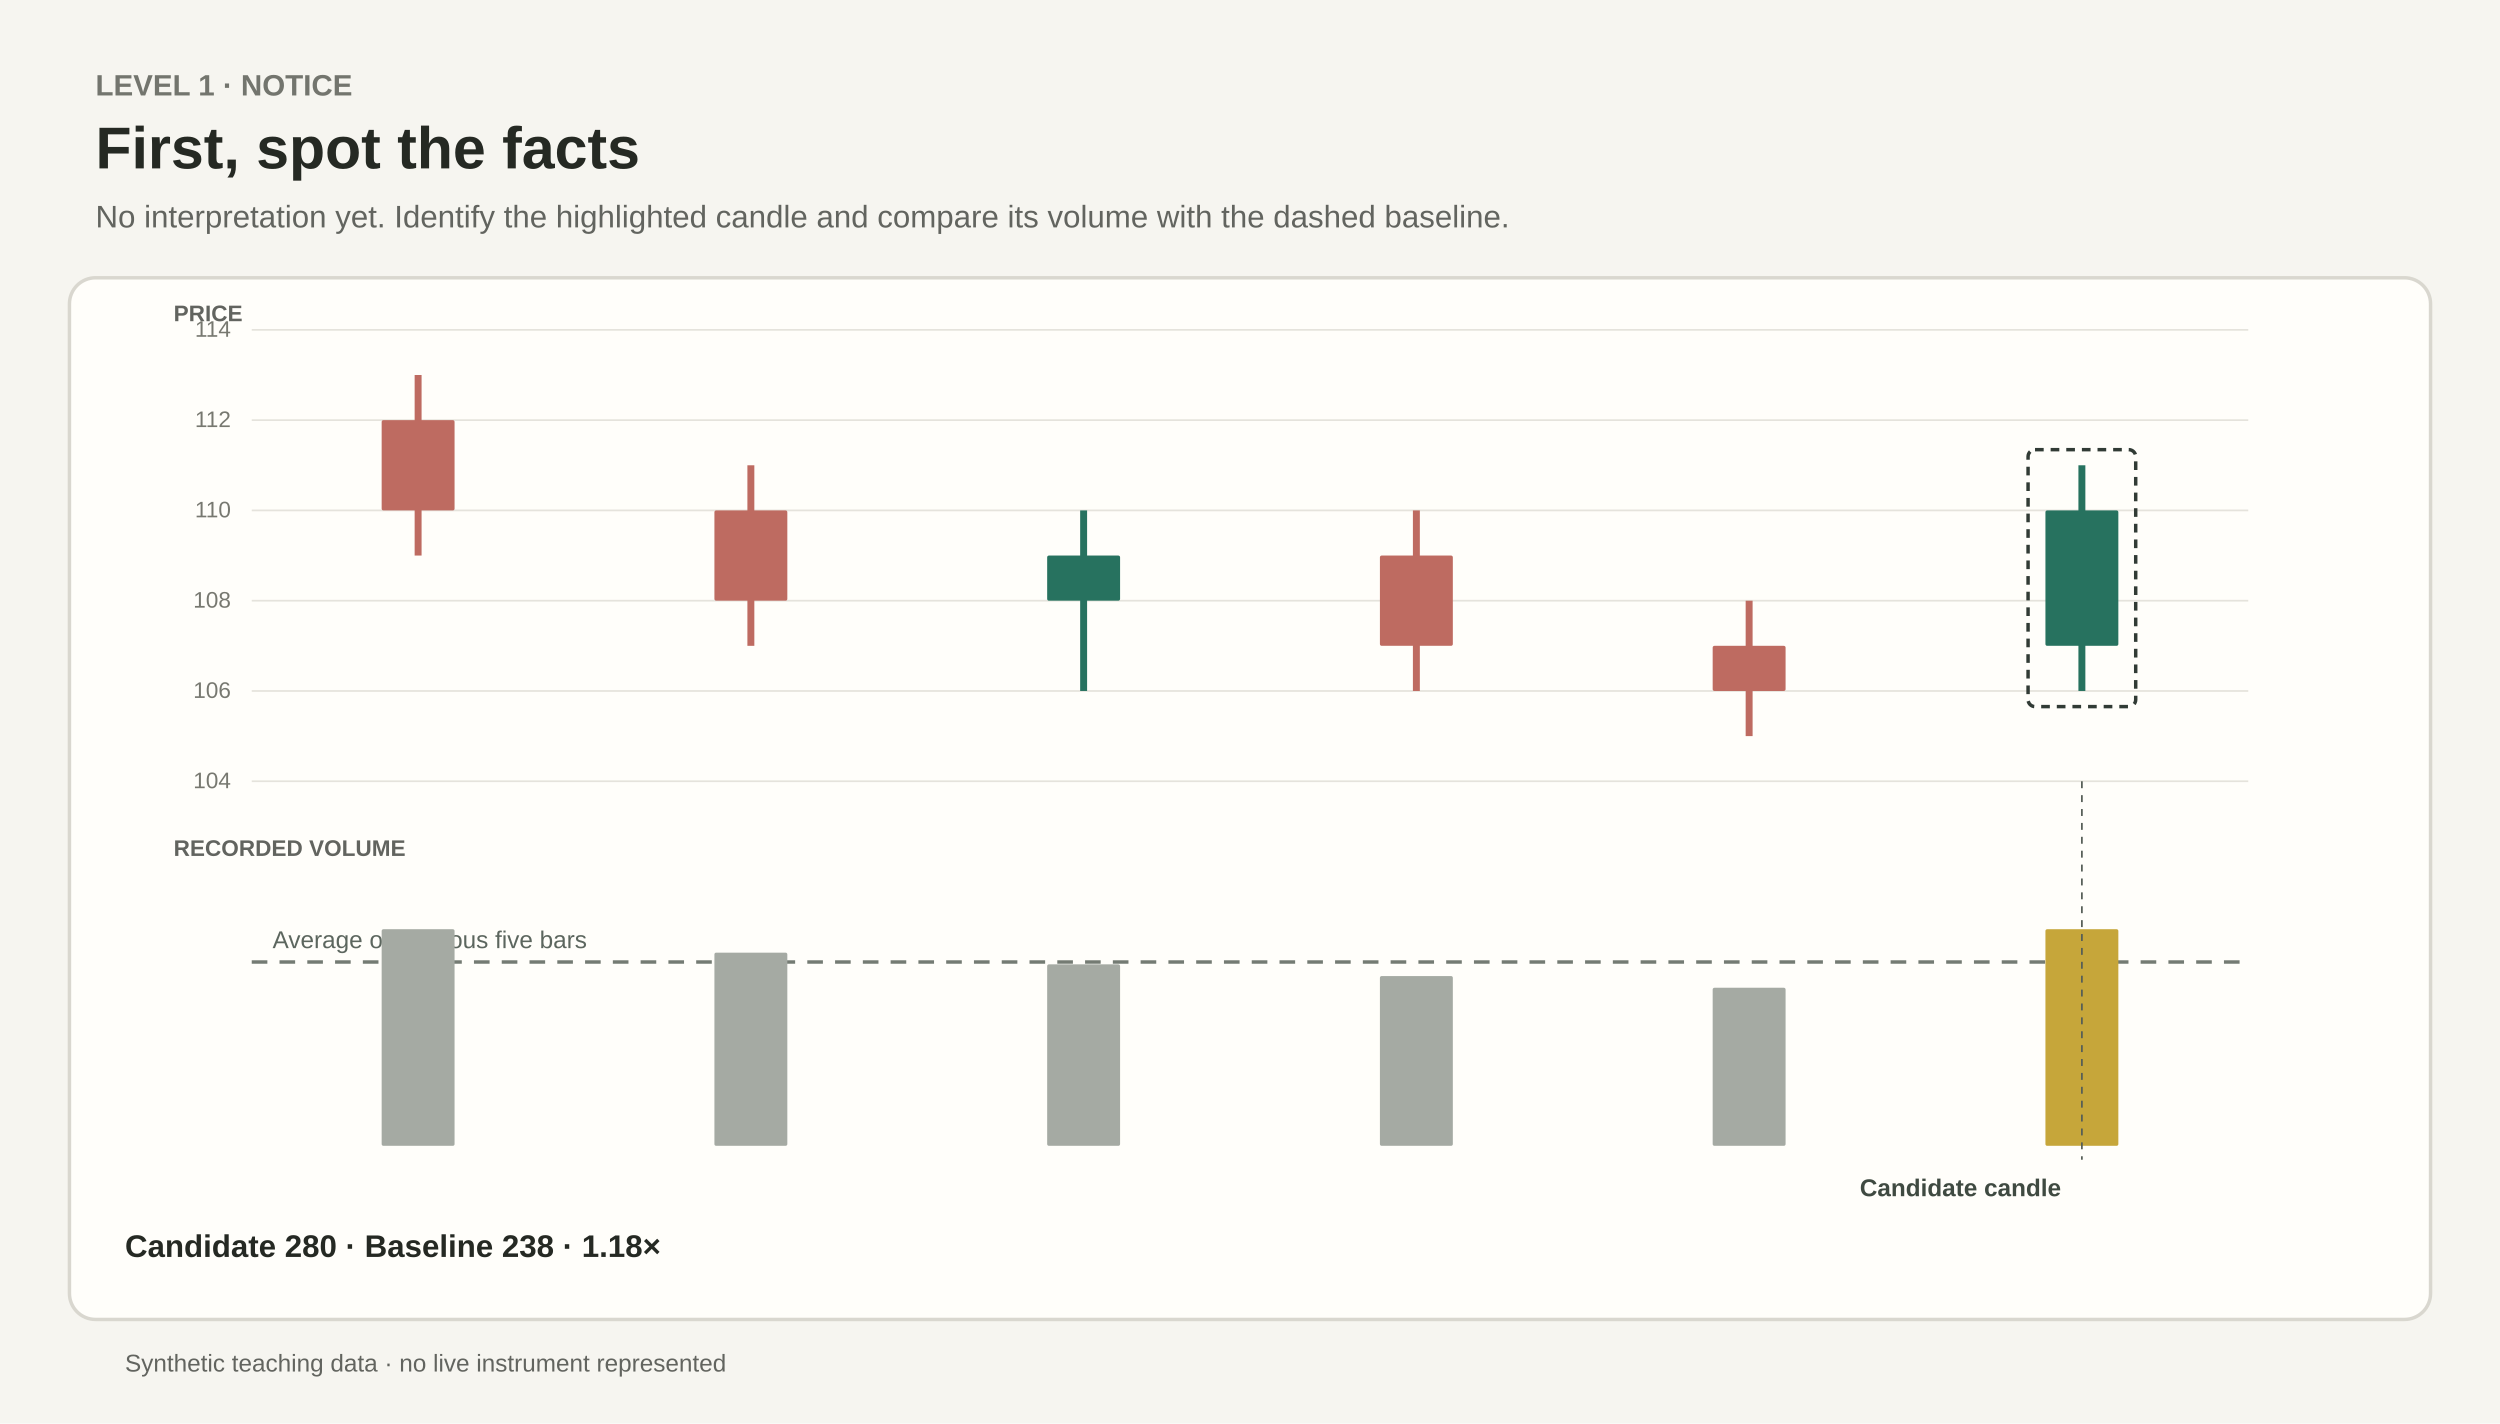
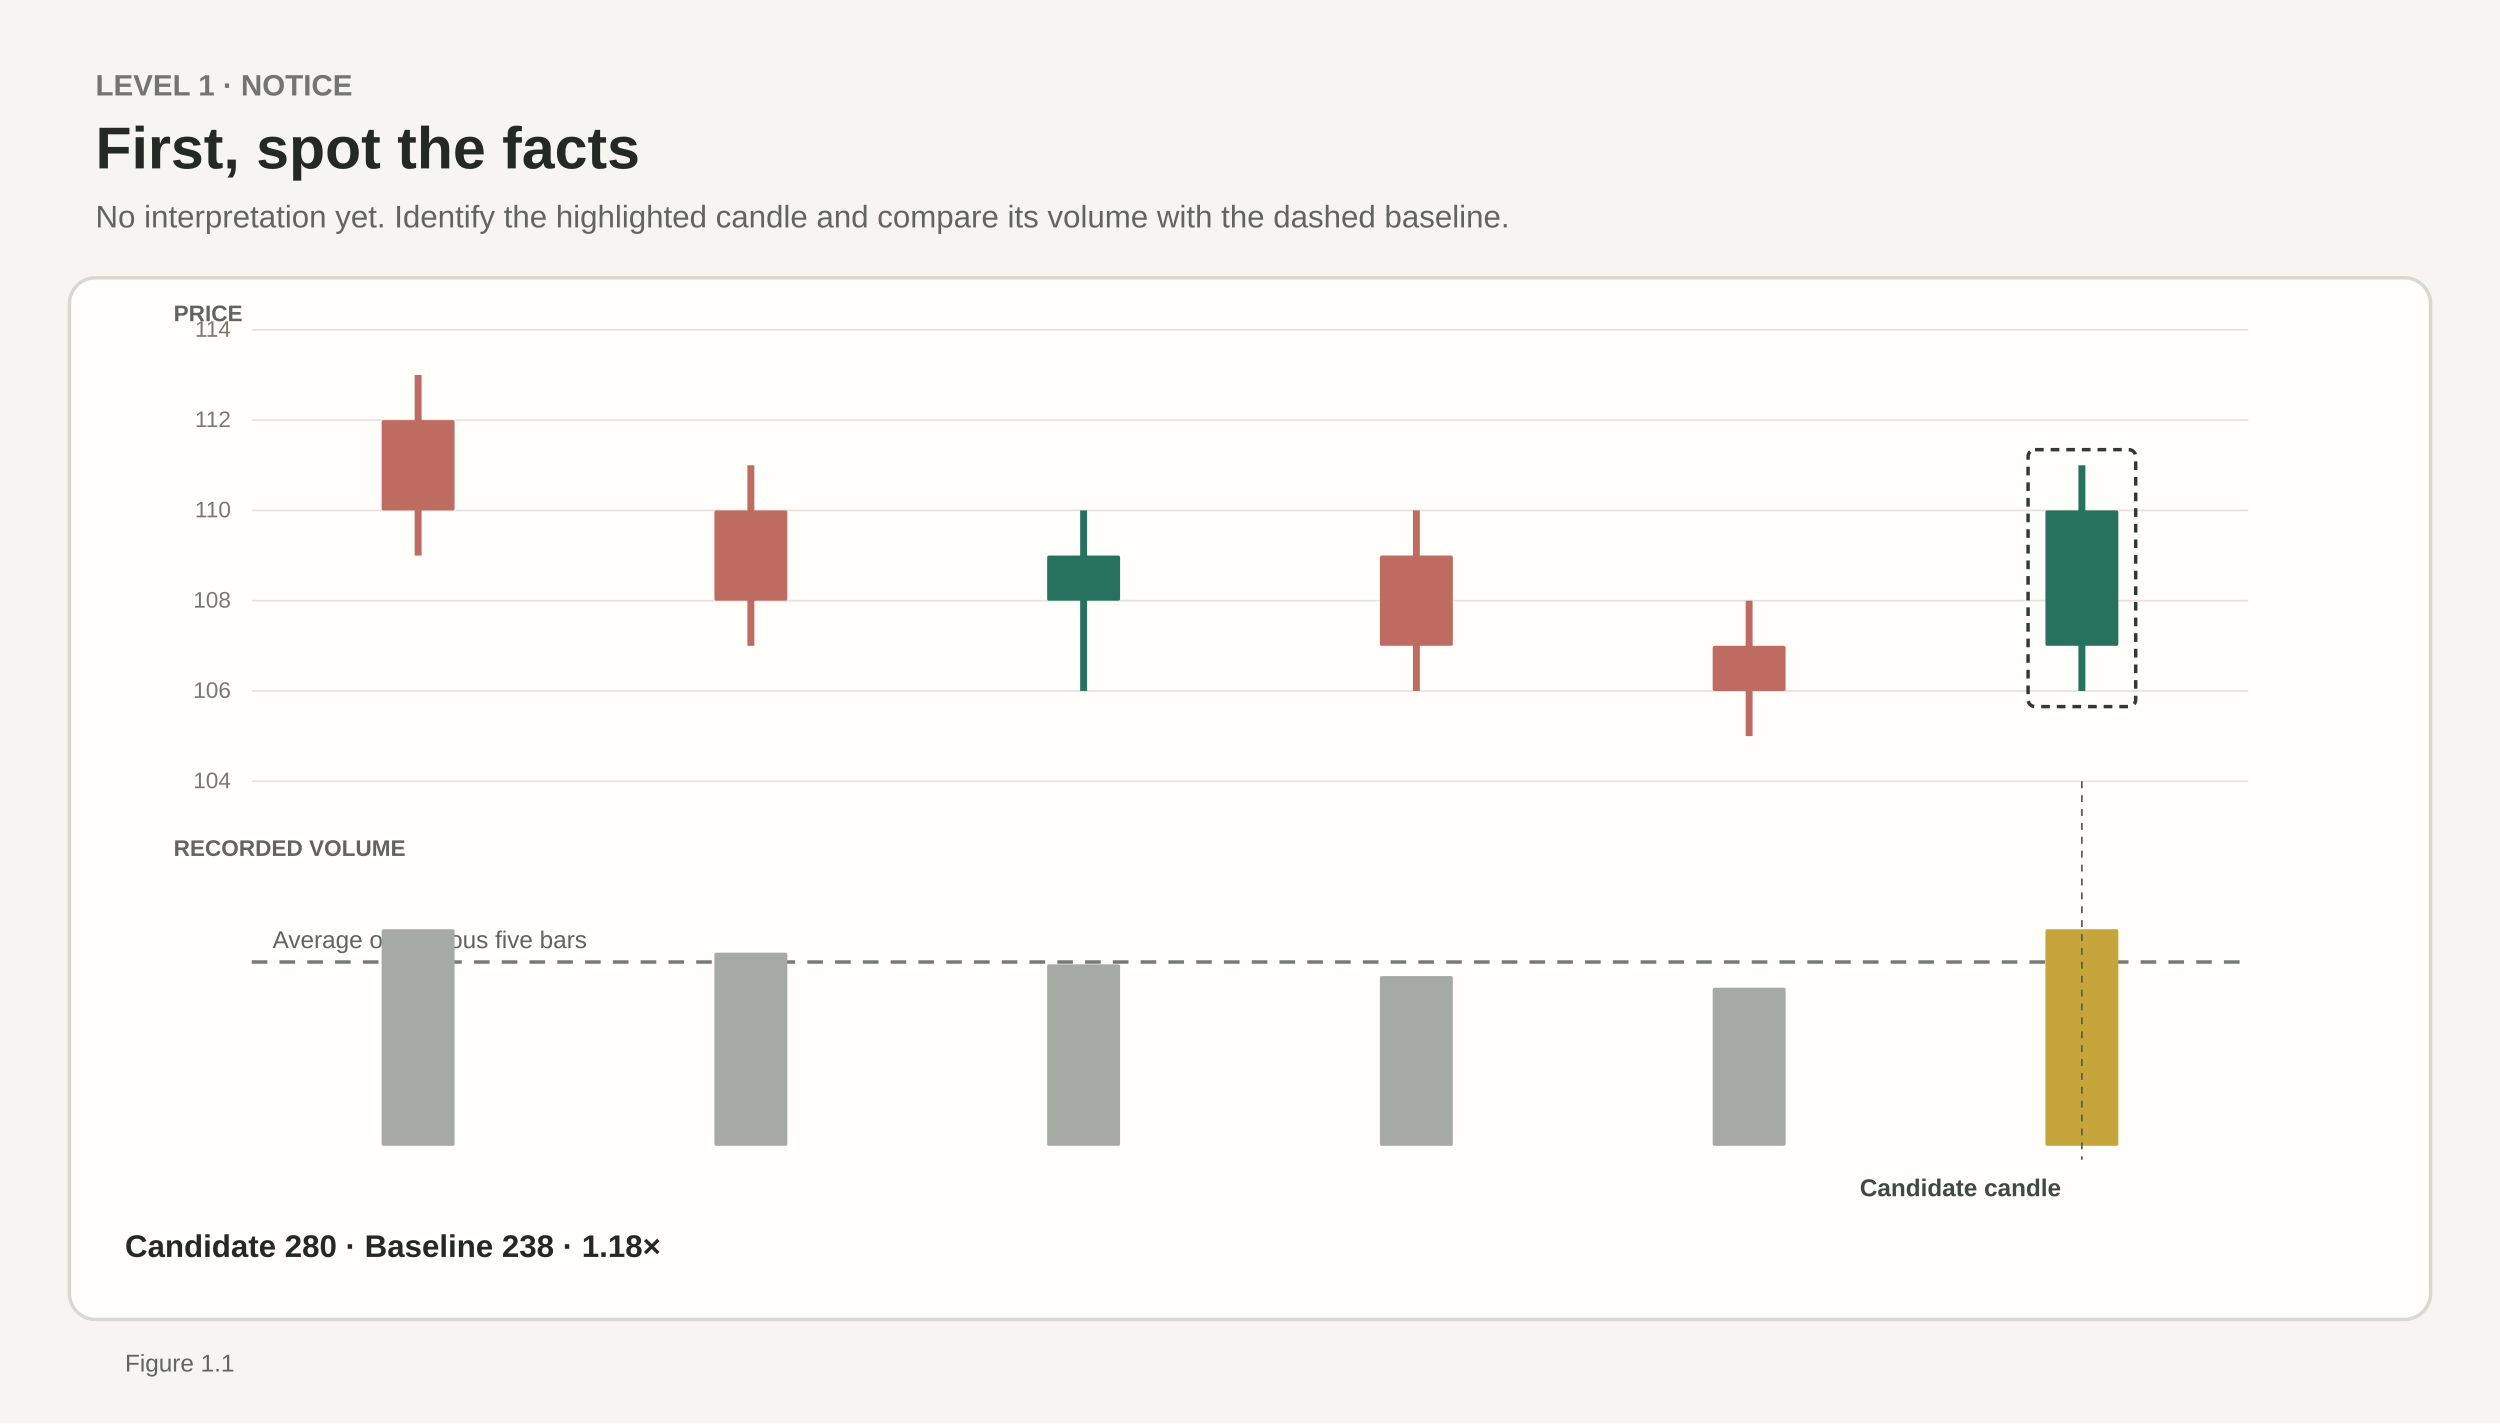
<svg xmlns="http://www.w3.org/2000/svg" width="1440" height="820" viewBox="0 0 1440 820" role="img" aria-labelledby="t d">
  <rect width="1440" height="820" fill="#f6f5f0" />
  <text x="55" y="55" font-family="Arial,Helvetica,sans-serif" font-size="17" font-weight="700" fill="#73756e">LEVEL 1 · NOTICE</text>
  <text x="55" y="97" font-family="Arial,Helvetica,sans-serif" font-size="34" font-weight="700" fill="#252923">First, spot the facts</text>
  <text x="55" y="131" font-family="Arial,Helvetica,sans-serif" font-size="18" fill="#62645f">No interpretation yet. Identify the highlighted candle and compare its volume with the dashed baseline.</text>
  <rect x="40" y="160" width="1360" height="600" rx="15" fill="#fffefa" stroke="#d9d7cf" stroke-width="2" />
  <text x="100" y="185" font-family="Arial,Helvetica,sans-serif" font-size="13" font-weight="700" fill="#62645f">PRICE</text>
  <line x1="145" y1="450" x2="1295" y2="450" stroke="#e5e3dc" />
  <text x="133" y="454" text-anchor="end" font-family="Arial,Helvetica,sans-serif" font-size="13" fill="#777870">104</text>
  <line x1="145" y1="398" x2="1295" y2="398" stroke="#e5e3dc" />
  <text x="133" y="402" text-anchor="end" font-family="Arial,Helvetica,sans-serif" font-size="13" fill="#777870">106</text>
  <line x1="145" y1="346" x2="1295" y2="346" stroke="#e5e3dc" />
  <text x="133" y="350" text-anchor="end" font-family="Arial,Helvetica,sans-serif" font-size="13" fill="#777870">108</text>
  <line x1="145" y1="294" x2="1295" y2="294" stroke="#e5e3dc" />
  <text x="133" y="298" text-anchor="end" font-family="Arial,Helvetica,sans-serif" font-size="13" fill="#777870">110</text>
  <line x1="145" y1="242" x2="1295" y2="242" stroke="#e5e3dc" />
  <text x="133" y="246" text-anchor="end" font-family="Arial,Helvetica,sans-serif" font-size="13" fill="#777870">112</text>
  <line x1="145" y1="190" x2="1295" y2="190" stroke="#e5e3dc" />
  <text x="133" y="194" text-anchor="end" font-family="Arial,Helvetica,sans-serif" font-size="13" fill="#777870">114</text>
  <line x1="240.833" y1="216" x2="240.833" y2="320" stroke="#be6b61" stroke-width="4" />
  <rect x="219.833" y="242" width="42" height="52" rx="1" fill="#be6b61" />
  <line x1="432.5" y1="268" x2="432.5" y2="372" stroke="#be6b61" stroke-width="4" />
  <rect x="411.5" y="294" width="42" height="52" rx="1" fill="#be6b61" />
  <line x1="624.167" y1="294" x2="624.167" y2="398" stroke="#27725f" stroke-width="4" />
  <rect x="603.167" y="320" width="42" height="26" rx="1" fill="#27725f" />
  <line x1="815.833" y1="294" x2="815.833" y2="398" stroke="#be6b61" stroke-width="4" />
  <rect x="794.833" y="320" width="42" height="52" rx="1" fill="#be6b61" />
  <line x1="1007.5" y1="346" x2="1007.5" y2="424" stroke="#be6b61" stroke-width="4" />
  <rect x="986.5" y="372" width="42" height="26" rx="1" fill="#be6b61" />
  <rect x="1168.167" y="259" width="62" height="148" rx="4" fill="none" stroke="#313b35" stroke-width="2" stroke-dasharray="5 4" />
  <line x1="1199.167" y1="268" x2="1199.167" y2="398" stroke="#27725f" stroke-width="4" />
  <rect x="1178.167" y="294" width="42" height="78" rx="1" fill="#27725f" />
  <text x="100" y="493" font-family="Arial,Helvetica,sans-serif" font-size="13" font-weight="700" fill="#62645f">RECORDED VOLUME</text>
  <line x1="145" y1="554.116" x2="1295" y2="554.116" stroke="#747b73" stroke-width="2" stroke-dasharray="9 7" />
  <rect x="153" y="532.116" width="285" height="19" fill="#fffefa" />
  <text x="157" y="546.116" font-family="Arial,Helvetica,sans-serif" font-size="14" fill="#5c665e">Average of previous five bars</text>
  <rect x="219.833" y="535.233" width="42" height="124.767" rx="1" fill="#a5aaa3" />
  <rect x="411.5" y="548.721" width="42" height="111.279" rx="1" fill="#a5aaa3" />
  <rect x="603.167" y="555.465" width="42" height="104.535" rx="1" fill="#a5aaa3" />
  <rect x="794.833" y="562.209" width="42" height="97.791" rx="1" fill="#a5aaa3" />
  <rect x="986.5" y="568.953" width="42" height="91.047" rx="1" fill="#a5aaa3" />
  <rect x="1178.167" y="535.233" width="42" height="124.767" rx="1" fill="#c6a63a" />
  <line x1="1199.167" y1="450" x2="1199.167" y2="668" stroke="#555d56" stroke-dasharray="4 4" />
  <text x="1187.167" y="689" text-anchor="end" font-family="Arial,Helvetica,sans-serif" font-size="14" font-weight="700" fill="#3f4a41">Candidate candle</text>
  <text x="72" y="724" font-family="Arial,Helvetica,sans-serif" font-size="18" font-weight="700" fill="#252923">Candidate 280 · Baseline 238 · 1.18×</text>
-   <text x="72" y="790" font-family="Arial,Helvetica,sans-serif" font-size="14" fill="#62645f">Synthetic teaching data · no live instrument represented</text>
+   <text x="72" y="790" font-family="Arial,Helvetica,sans-serif" font-size="14" fill="#62645f">Figure 1.1</text>
</svg>
